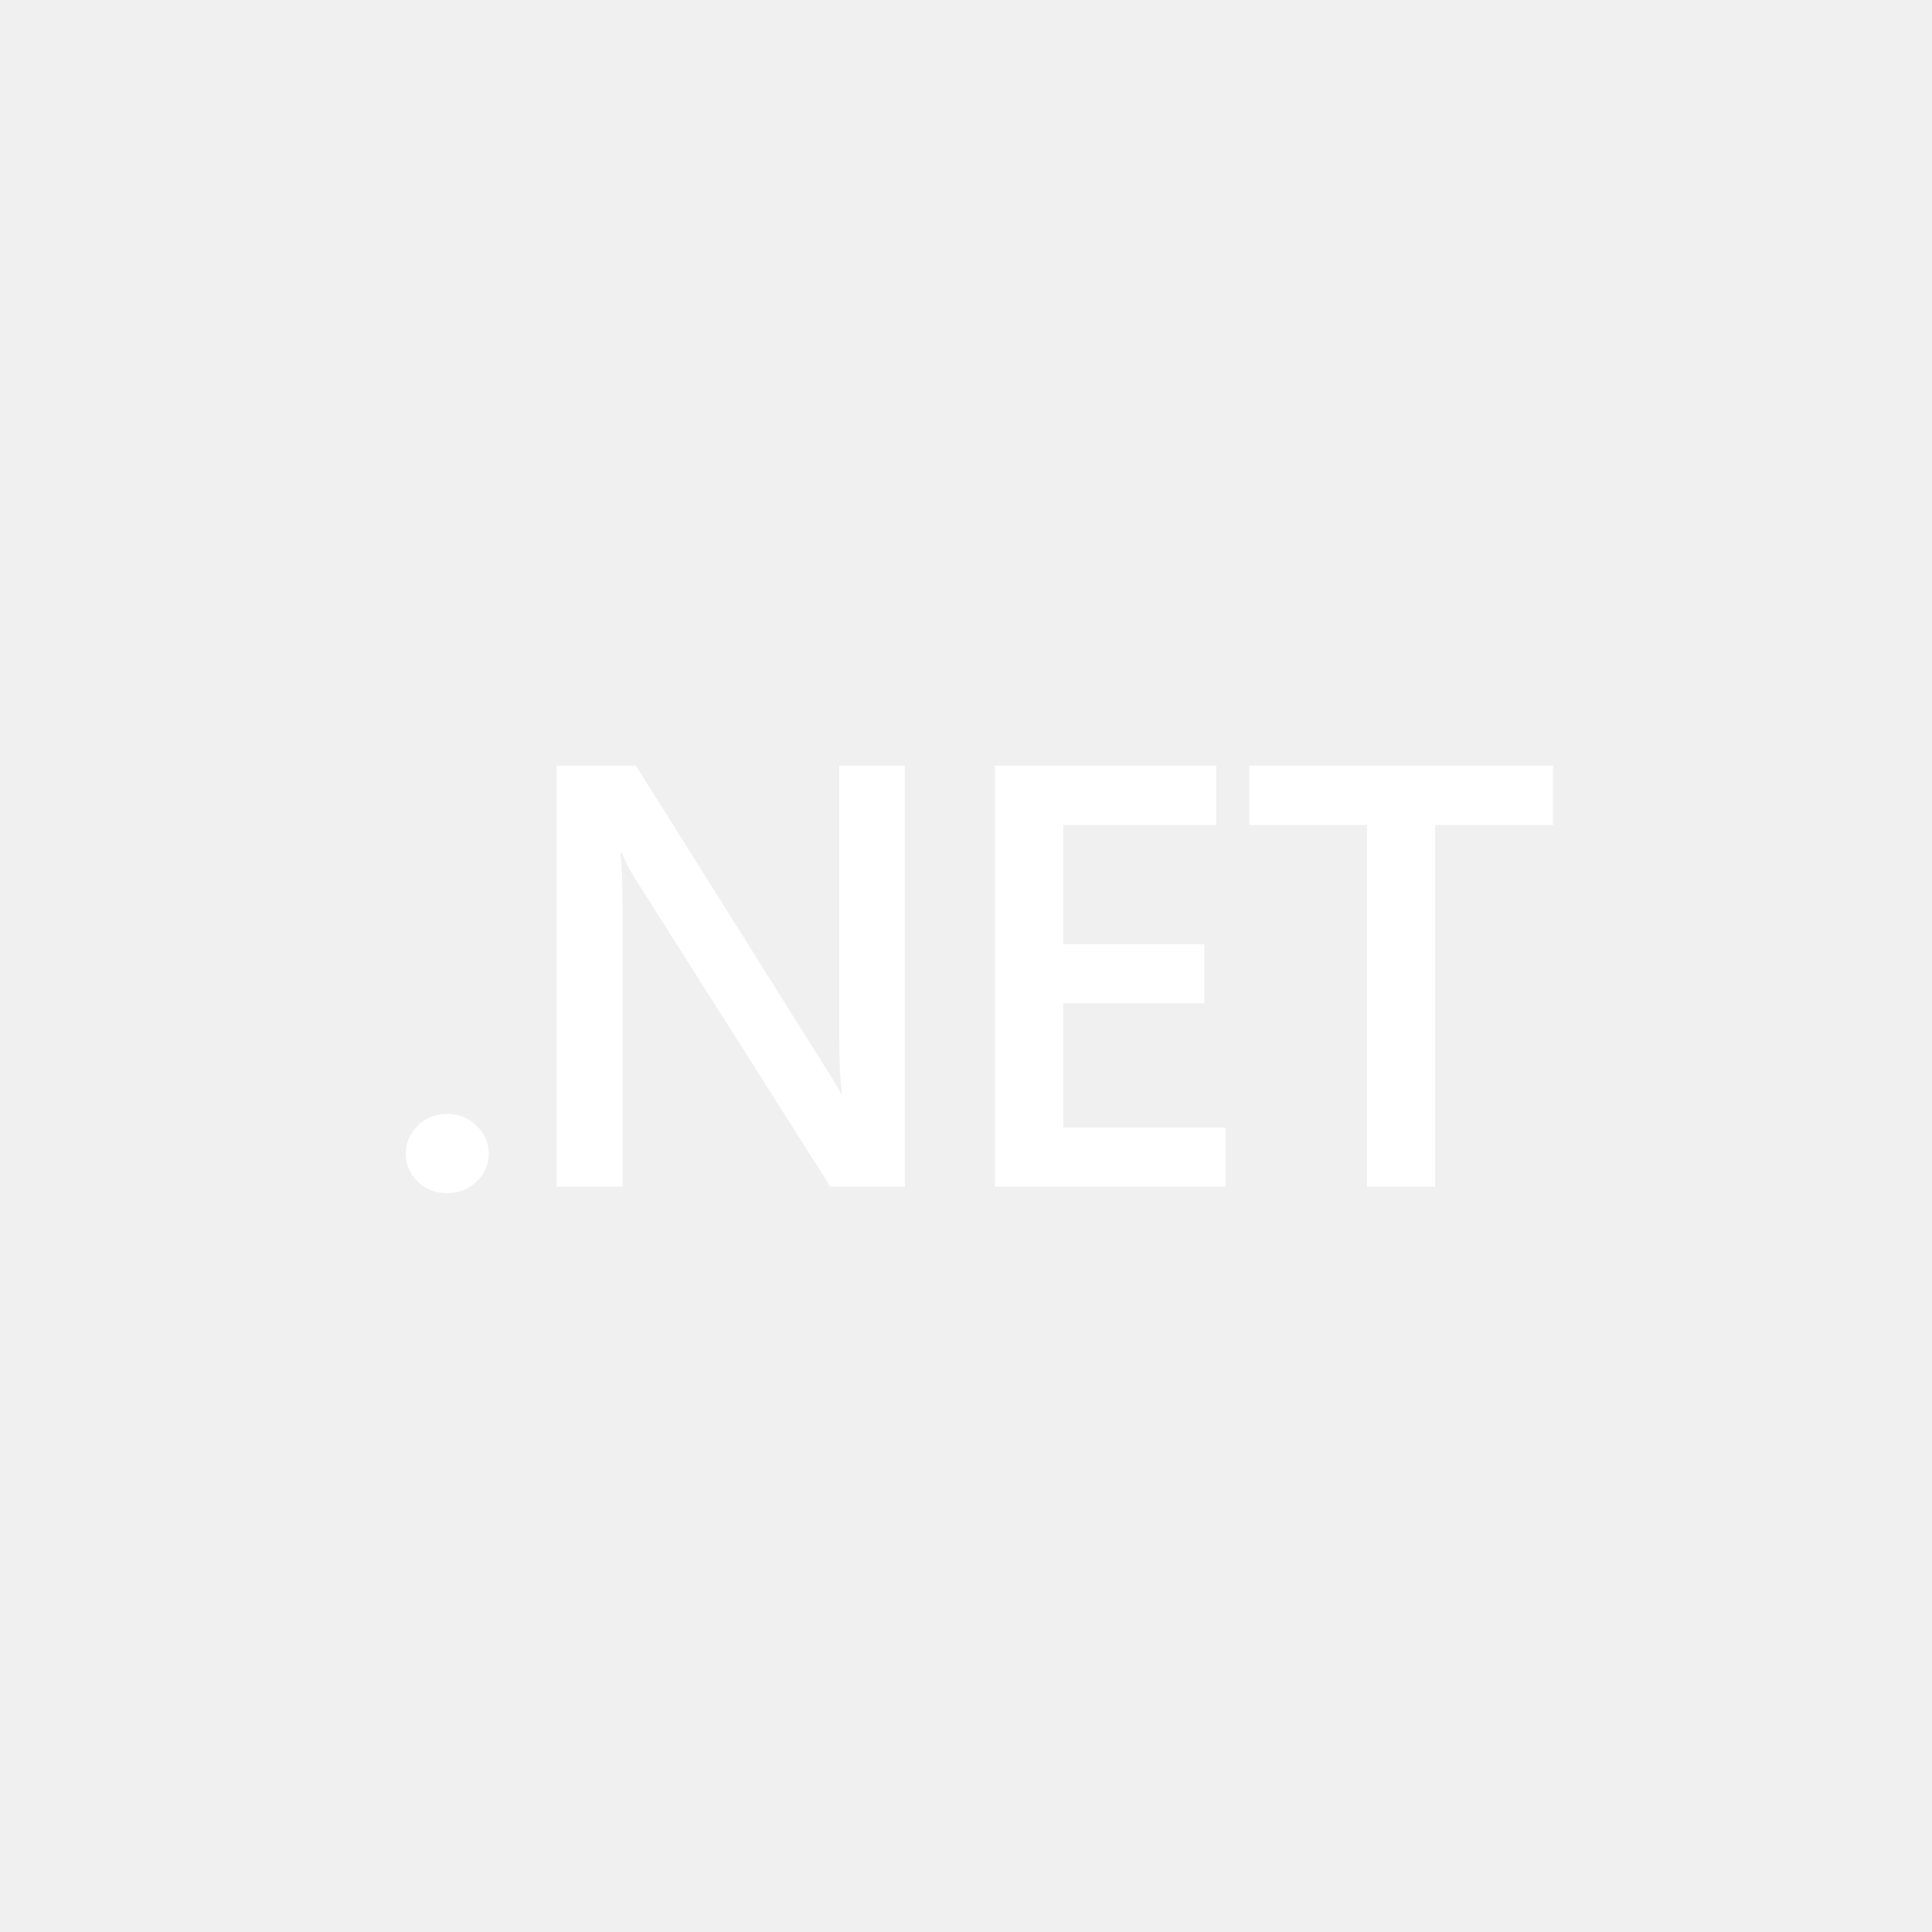
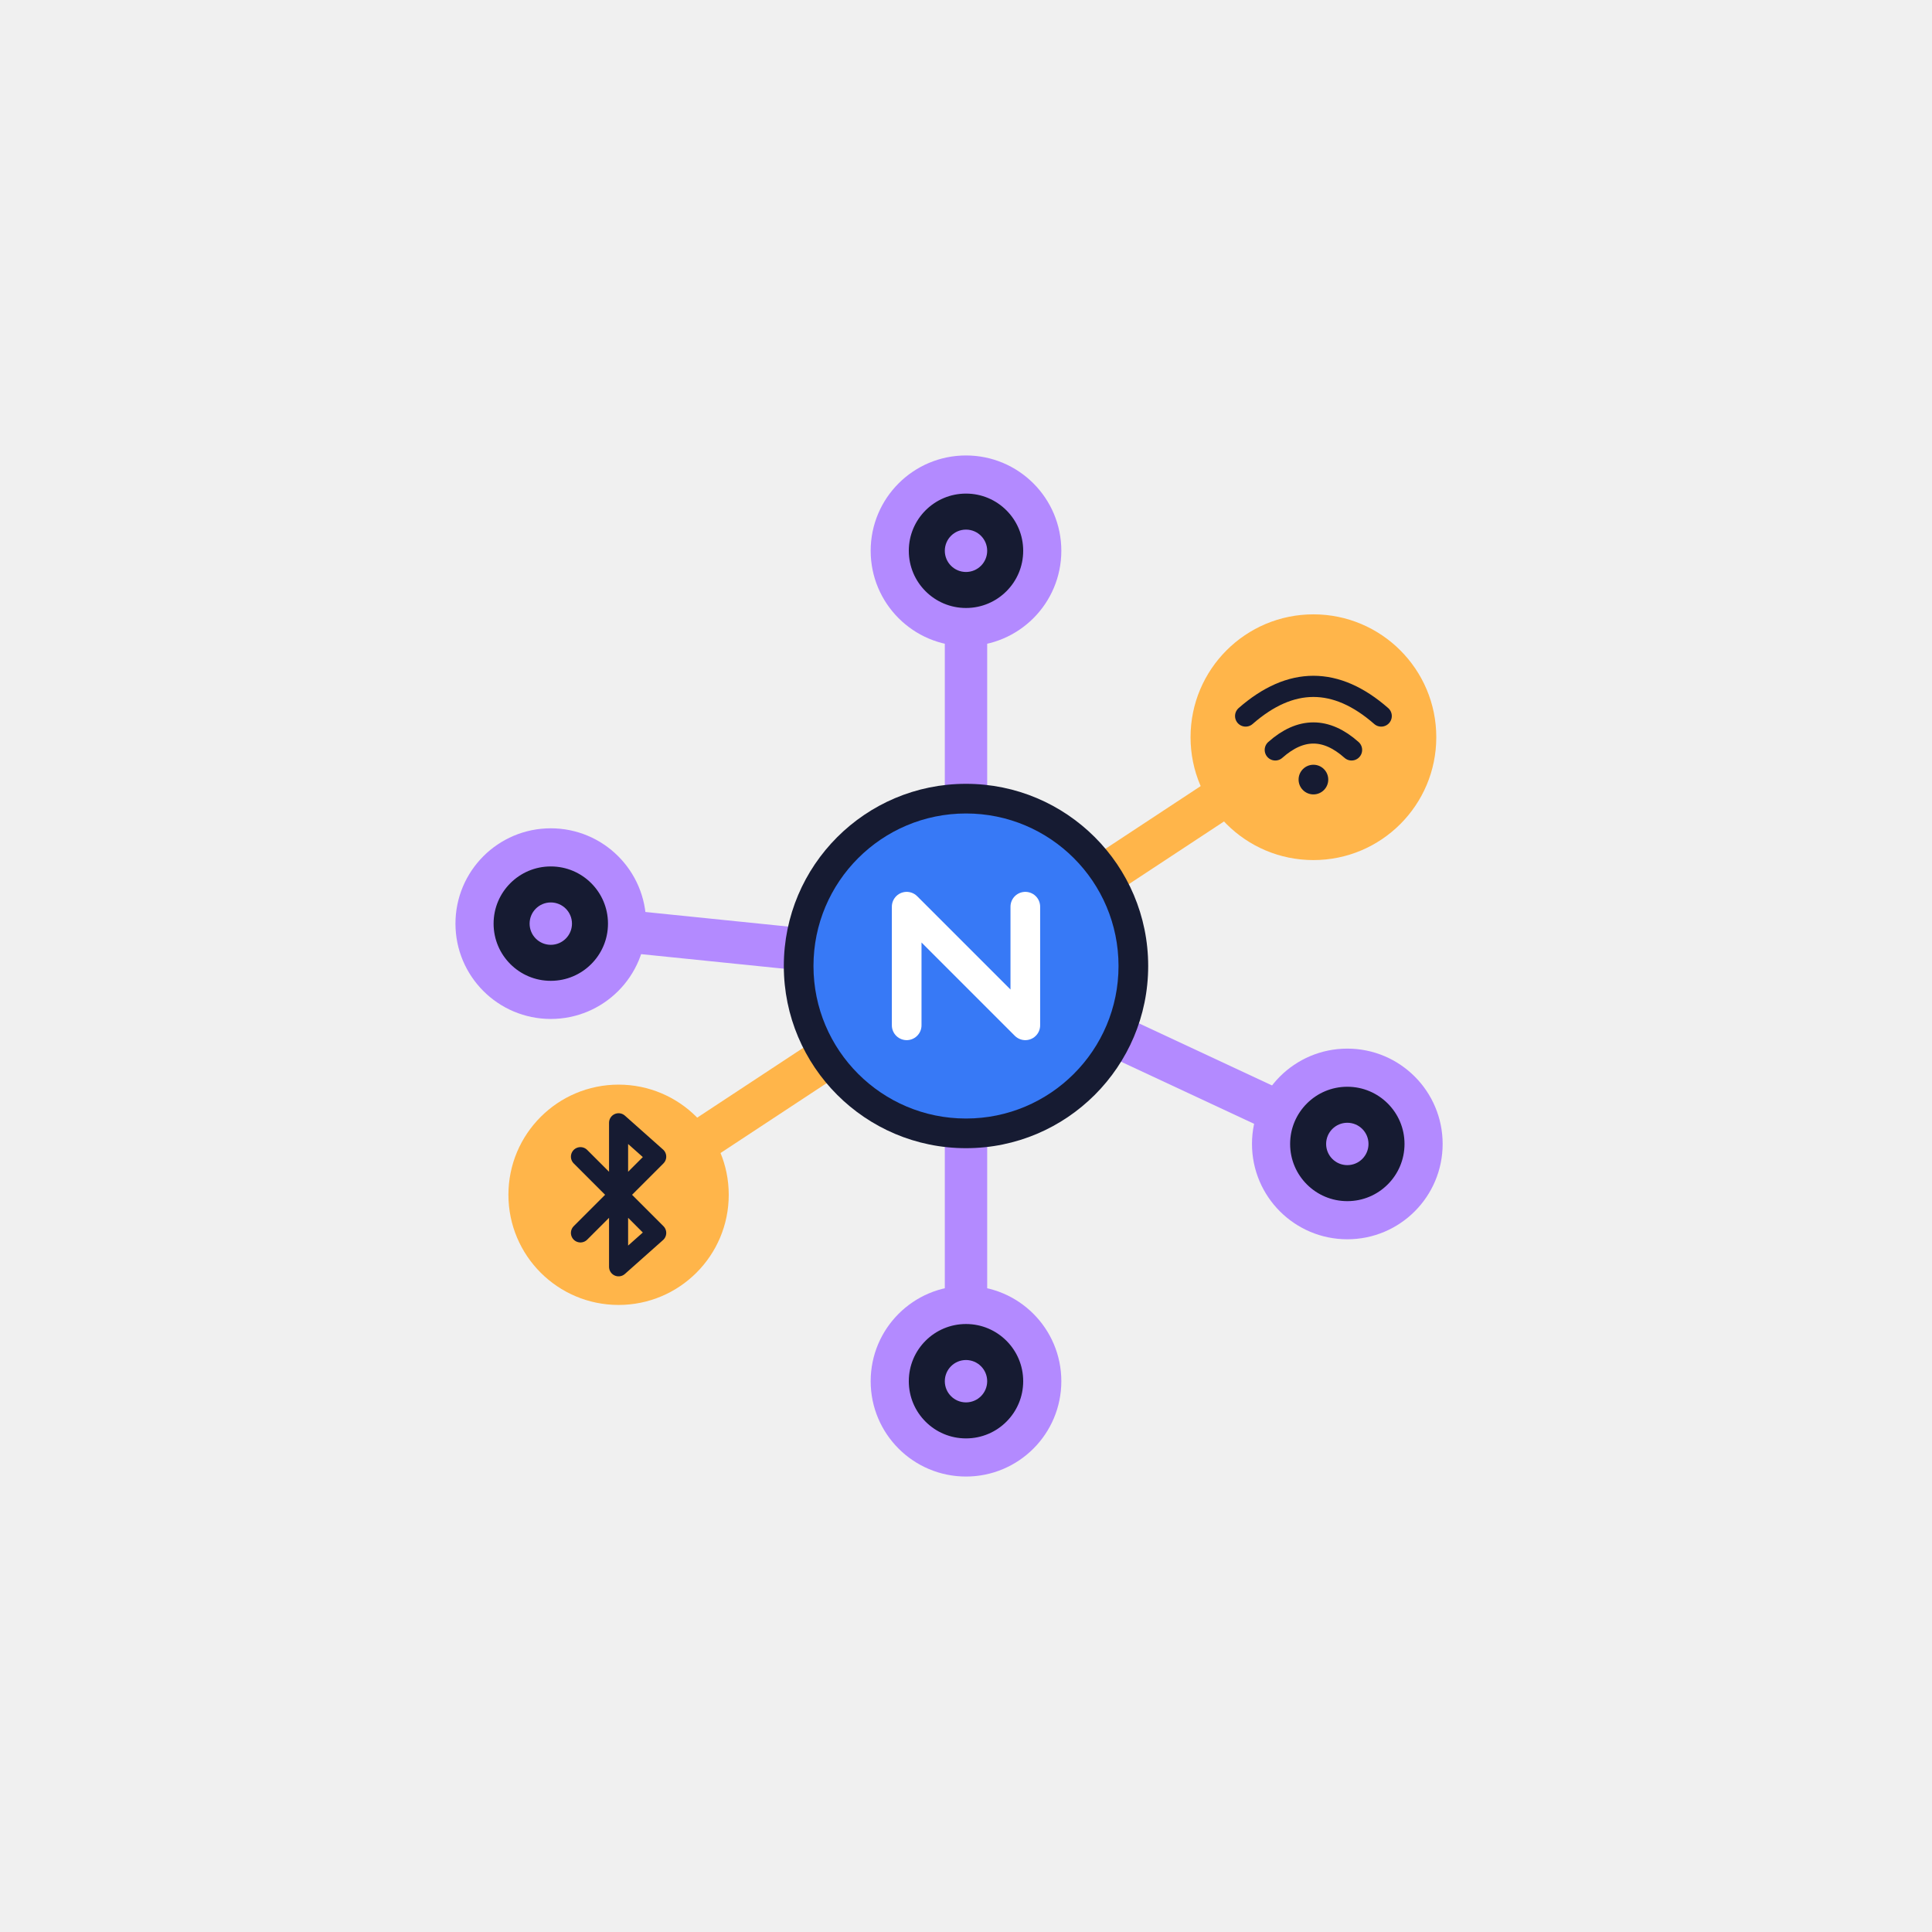
- <svg xmlns="http://www.w3.org/2000/svg" width="456" height="456" viewBox="0 0 456 456" version="1.1" xml:space="preserve" style="fill-rule:evenodd;clip-rule:evenodd;stroke-linejoin:round;stroke-miterlimit:2;">
-   <path d="m 105.5,281.609 c -2.703,0 -5.001,-0.9 -6.893,-2.702 -1.892,-1.848 -2.838,-4.042 -2.838,-6.582 0,-2.587 0.946,-4.804 2.838,-6.652 1.892,-1.848 4.19,-2.772 6.893,-2.772 2.748,0 5.068,0.924 6.96,2.772 1.937,1.848 2.906,4.064 2.906,6.652 0,2.54 -0.968,4.734 -2.906,6.582 -1.892,1.802 -4.212,2.702 -6.96,2.702 z" style="fill:#ffffff;fill-rule:nonzero;stroke-width:0.838" />
-   <path d="M 213.561,280.084 H 195.99 L 149.7,207.054 c -1.171,-1.848 -2.14,-3.765 -2.906,-5.751 h -0.406 c 0.361,2.125 0.541,6.675 0.541,13.65 v 65.132 h -15.543 v -99.36 h 18.719 l 44.737,71.298 c 1.892,2.957 3.109,4.989 3.649,6.098 h 0.27 c -0.45,-2.632 -0.676,-7.09 -0.676,-13.373 v -64.023 h 15.476 z" style="fill:#ffffff;fill-rule:nonzero;stroke-width:0.838" />
-   <path d="m 289.251,280.084 h -54.401 v -99.36 h 52.238 v 13.997 h -36.154 v 28.131 h 33.316 v 13.927 h -33.316 v 29.378 h 38.316 z" style="fill:#ffffff;fill-rule:nonzero;stroke-width:0.838" />
-   <path d="M 366.565,194.721 H 338.722 v 85.363 h -16.084 v -85.363 h -27.775 v -13.997 h 71.701 z" style="fill:#ffffff;fill-rule:nonzero;stroke-width:0.838" />
+ <svg xmlns="http://www.w3.org/2000/svg" width="456" height="456" viewBox="0 0 456 456">
+   <g fill="none" stroke-width="10" stroke-linecap="round" stroke-linejoin="round">
+     <path d="M228 228V130M228 228L130 218M228 228L318 270M228 228V326" stroke="#B38AFF" />
+     <path d="M228 228L310 174M228 228L146 282" stroke="#FFB54A" />
+   </g>
+   <g fill="#161B32" stroke="#B38AFF" stroke-width="9">
+     <circle cx="228" cy="130" r="18" />
+     <circle cx="130" cy="218" r="18" />
+     <circle cx="318" cy="270" r="18" />
+     <circle cx="228" cy="326" r="18" />
+   </g>
+   <g fill="#B38AFF">
+     <circle cx="228" cy="130" r="5" />
+     <circle cx="130" cy="218" r="5" />
+     <circle cx="318" cy="270" r="5" />
+     <circle cx="228" cy="326" r="5" />
+   </g>
+   <circle cx="310" cy="174" r="29" fill="#FFB54A" />
+   <g fill="none" stroke="#161B32" stroke-width="5" stroke-linecap="round">
+     <path d="M294 169Q310 155 326 169M301 177Q310 169 319 177" />
+   </g>
+   <circle cx="310" cy="184" r="3.5" fill="#161B32" />
+   <circle cx="146" cy="282" r="26" fill="#FFB54A" />
+   <path d="M137 273L155 291L146 299V265L155 273L137 291" fill="none" stroke="#161B32" stroke-width="4.5" stroke-linecap="round" stroke-linejoin="round" />
+   <circle cx="228" cy="228" r="43" fill="#161B32" />
+   <circle cx="228" cy="228" r="36" fill="#3779F6" />
+   <path d="M214 242V214L242 242V214" fill="none" stroke="#FFFFFF" stroke-width="7" stroke-linecap="round" stroke-linejoin="round" />
</svg>
